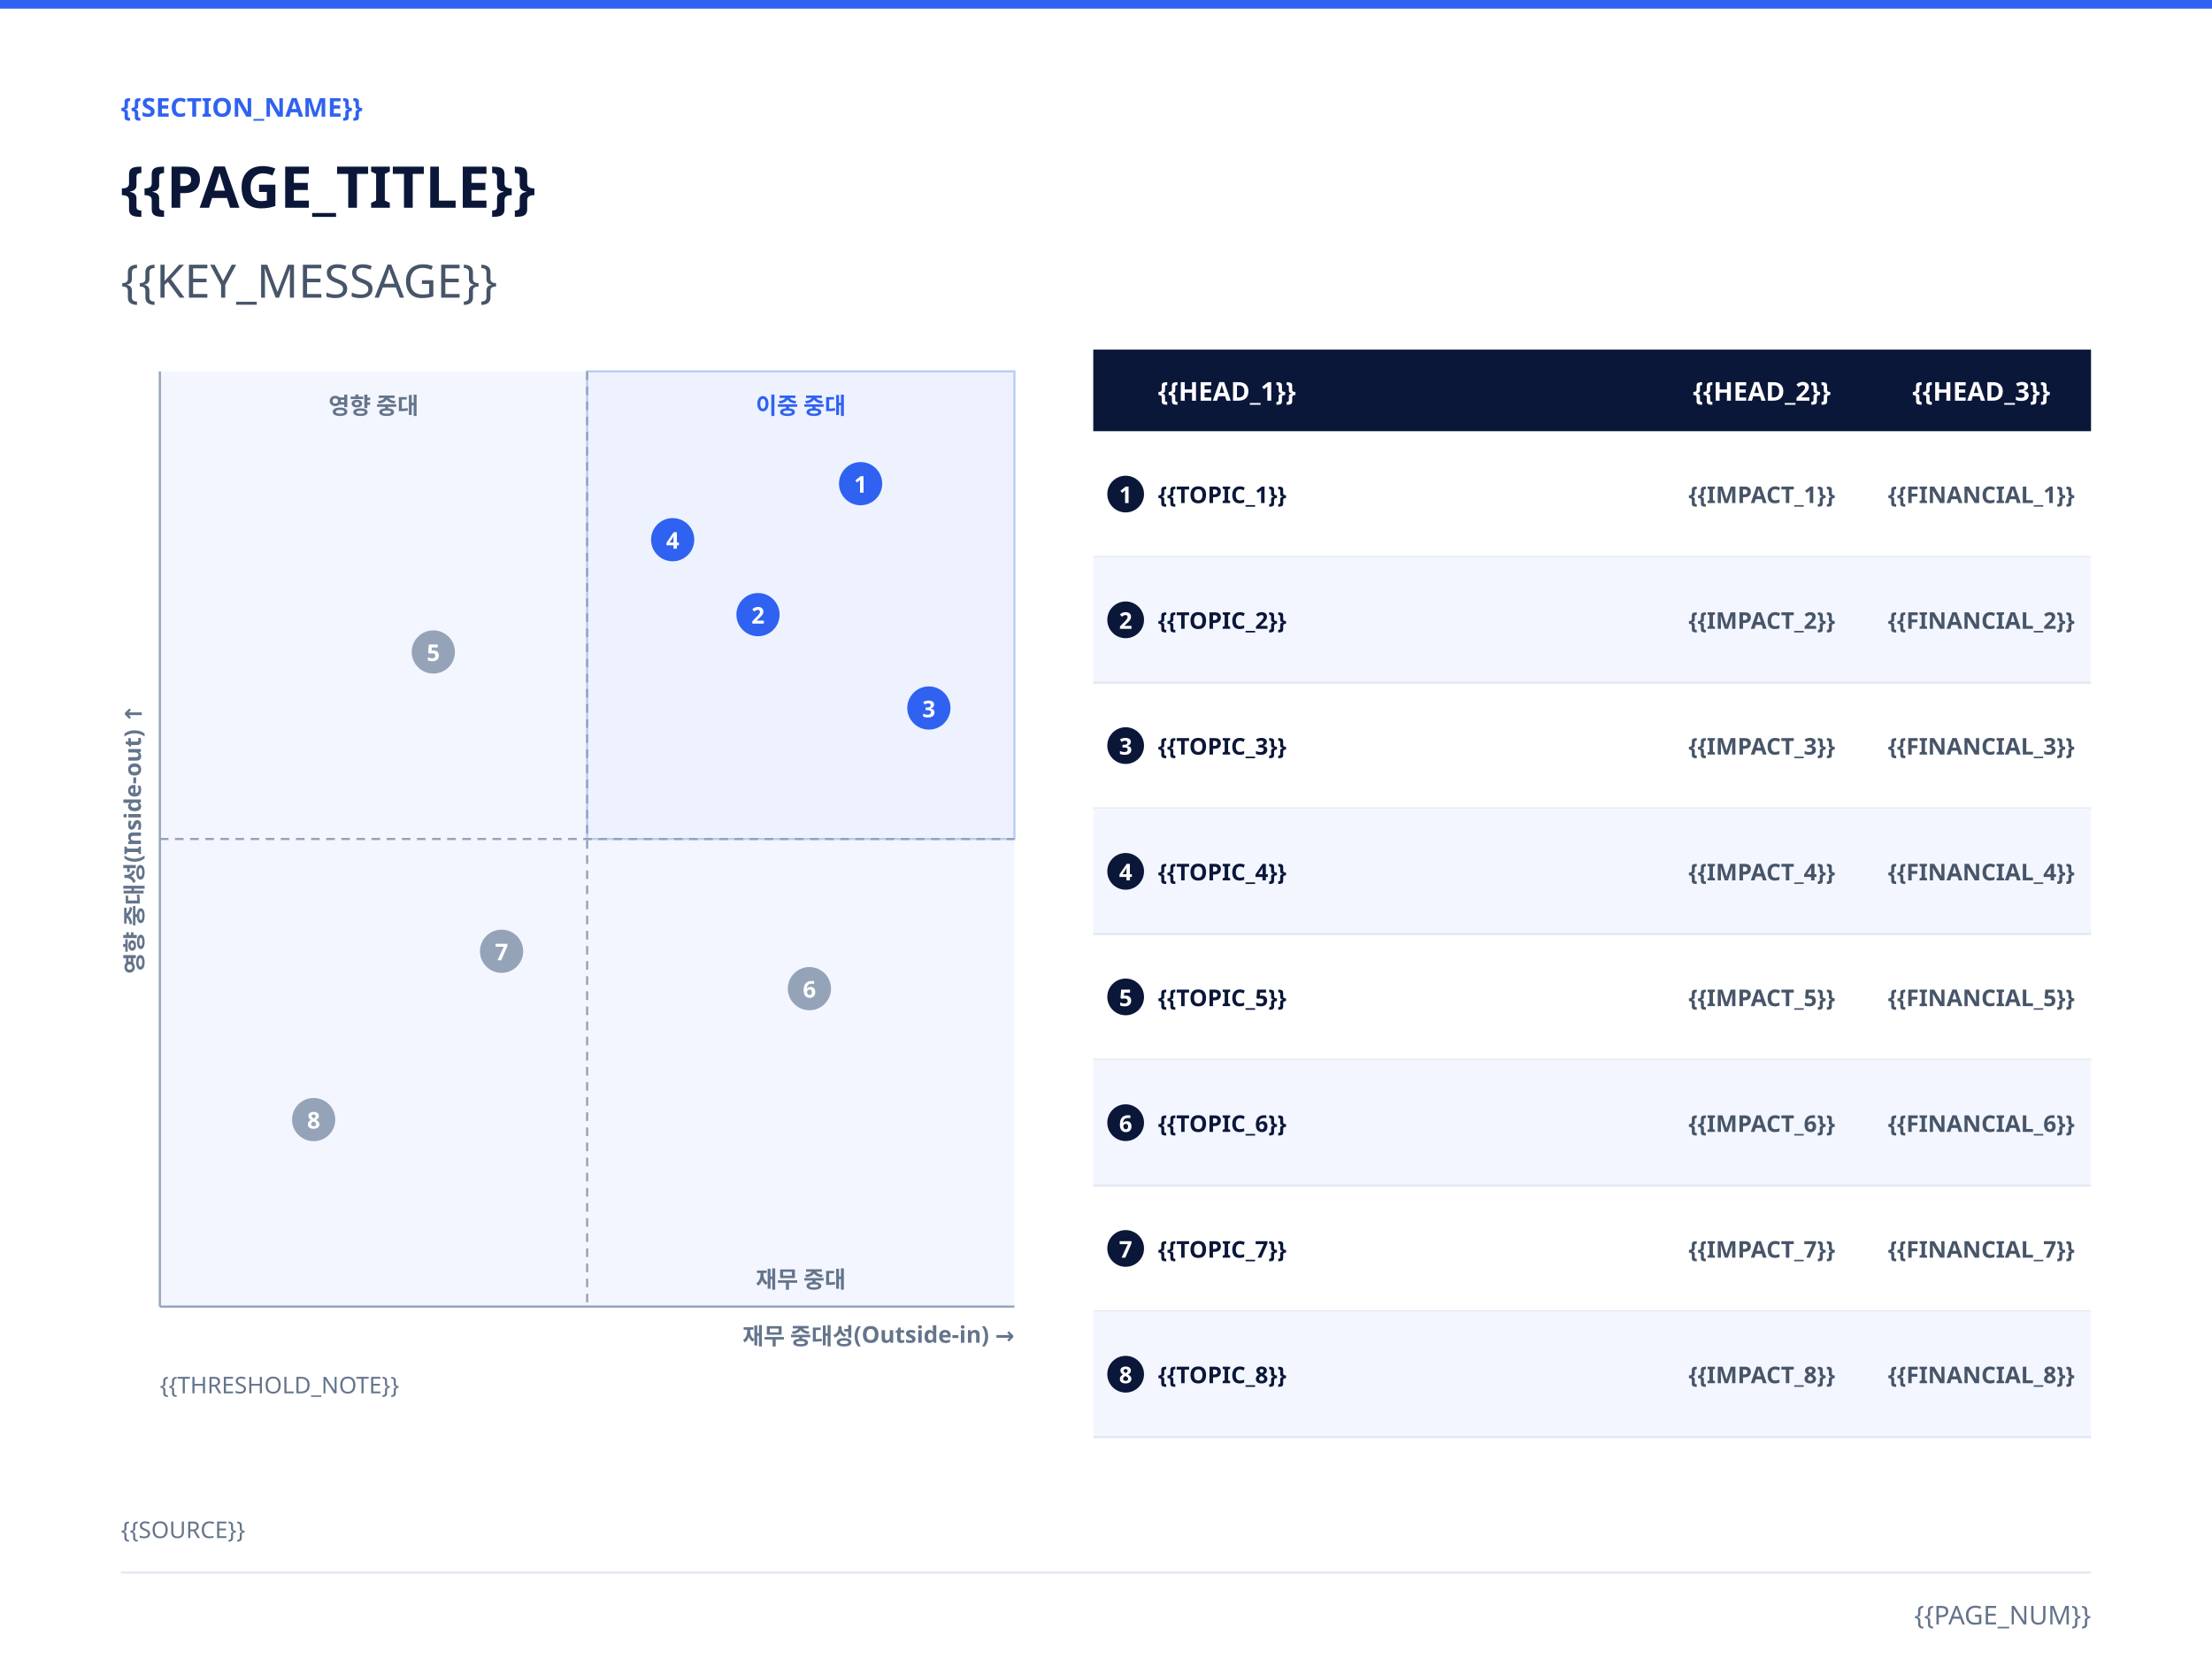
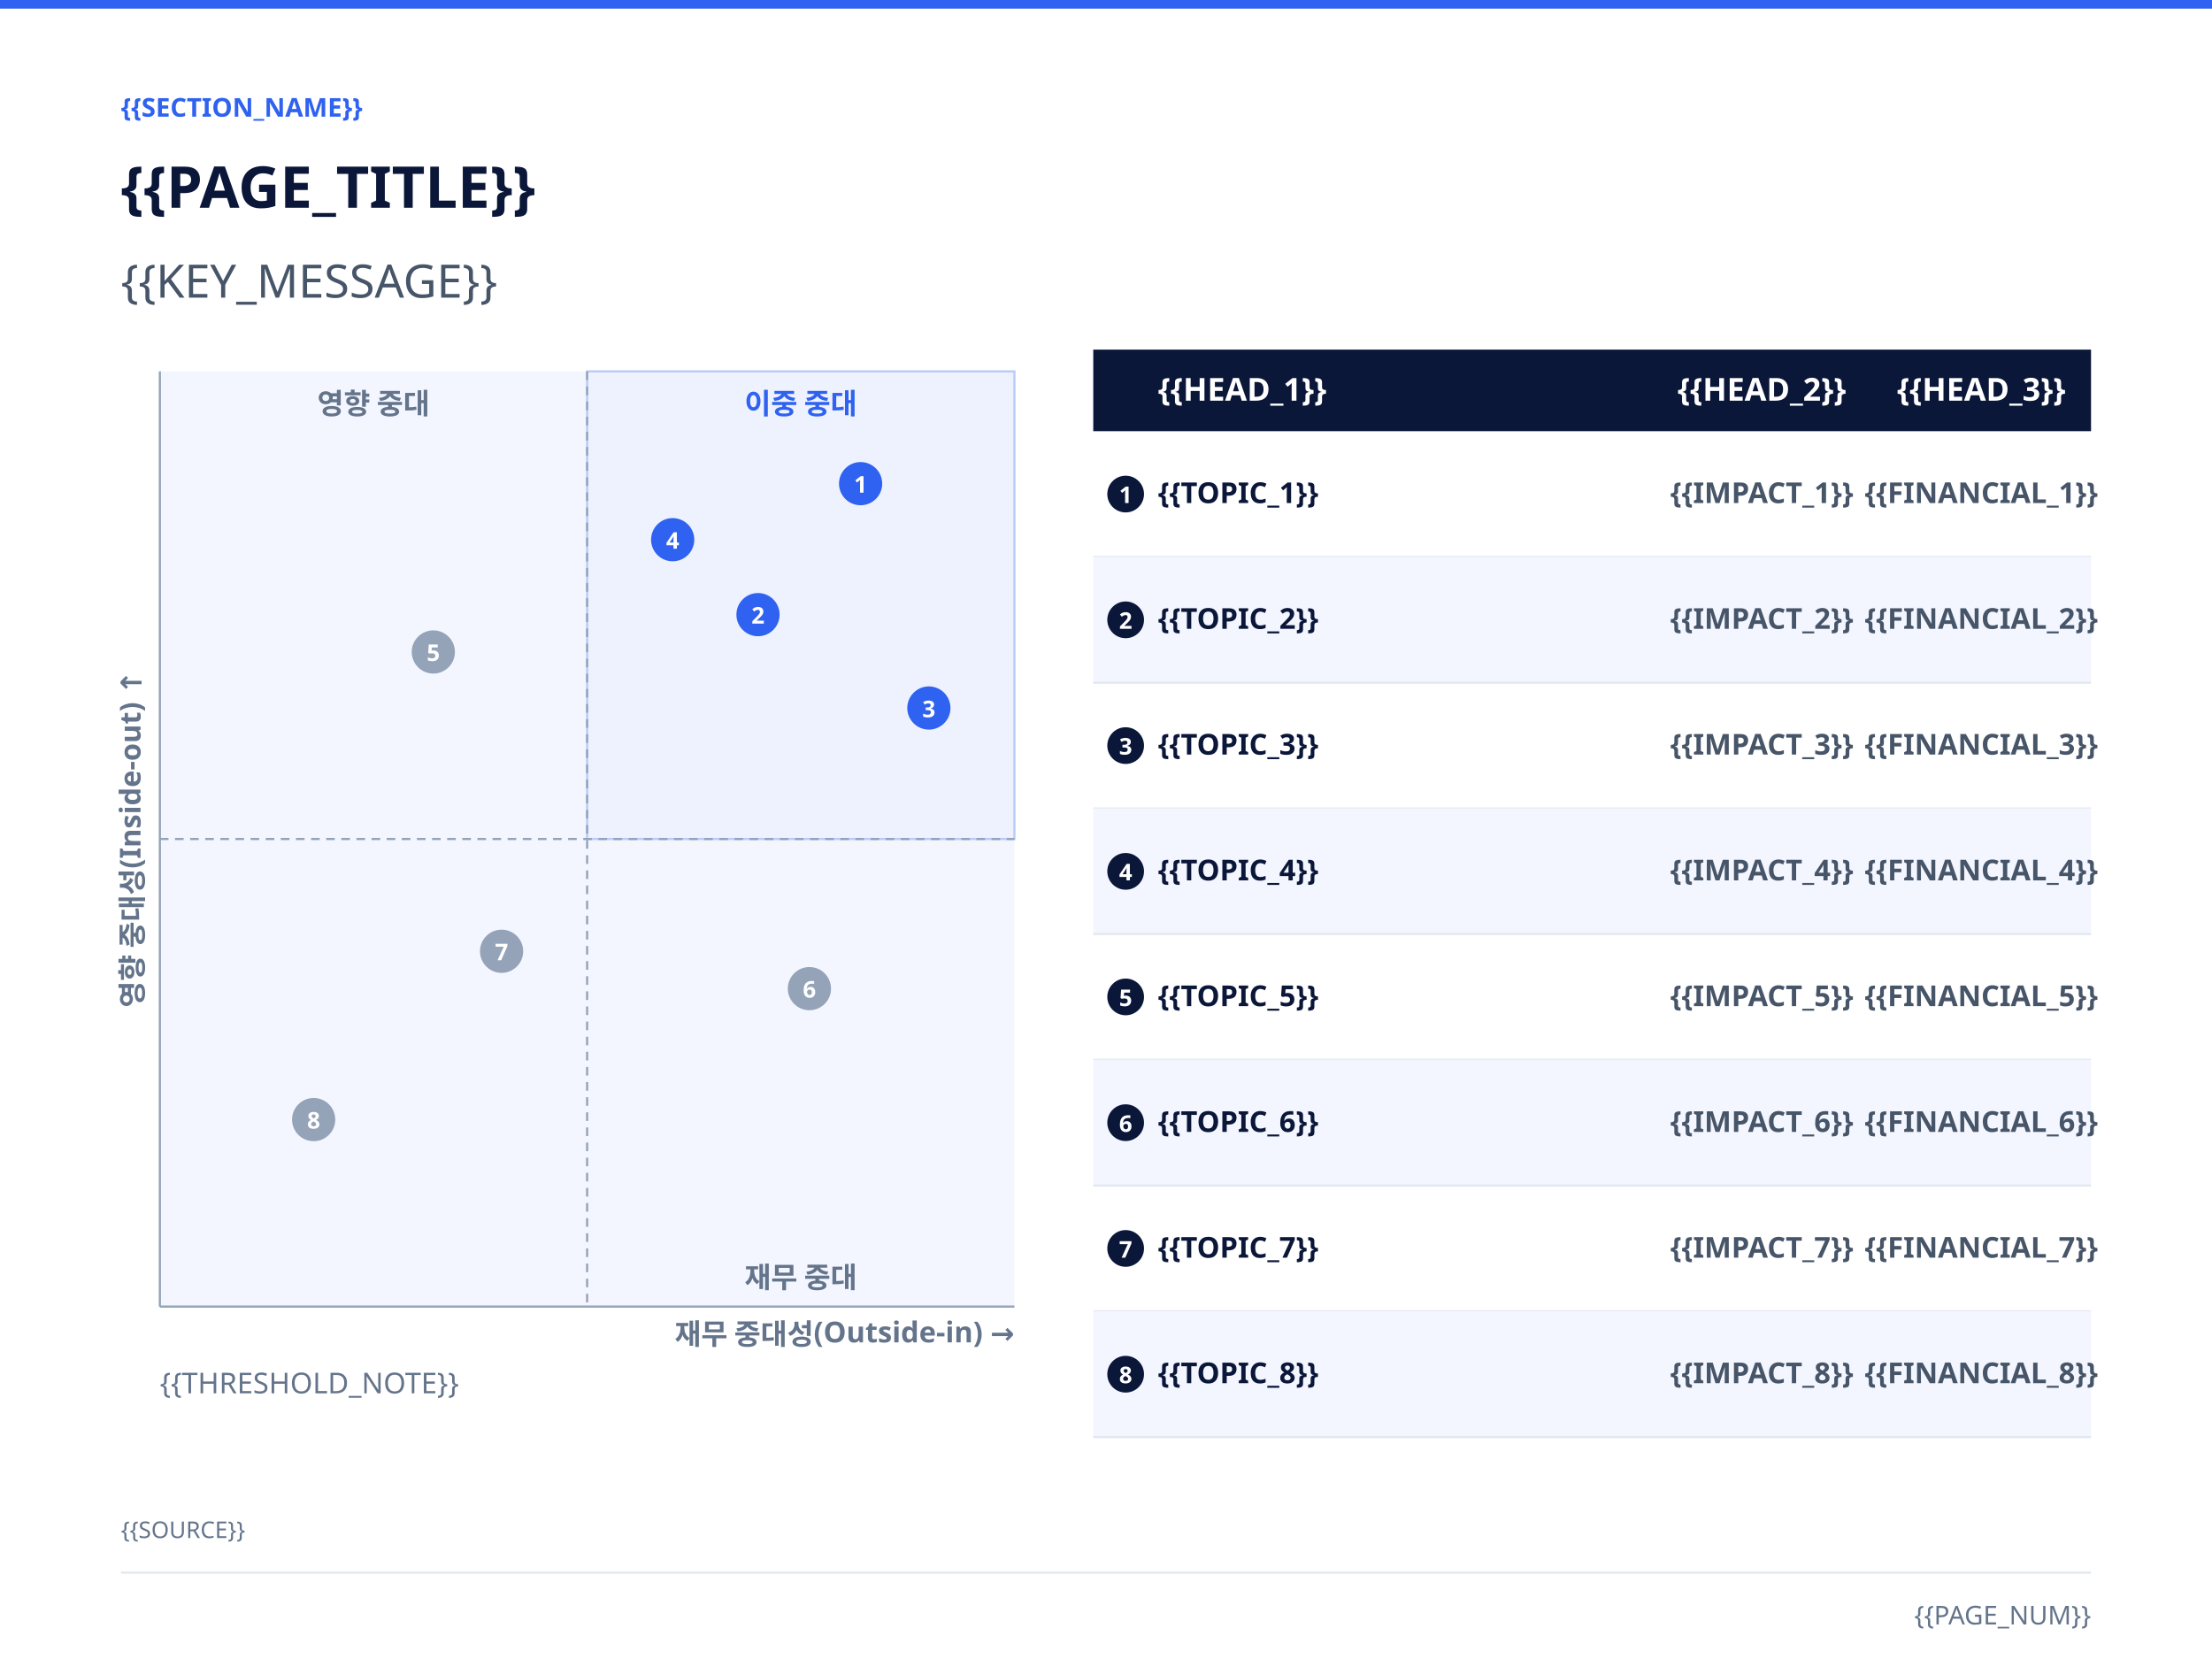
<svg xmlns="http://www.w3.org/2000/svg" viewBox="0 0 1024 768" data-pptx-master="innercarry-master-4x3" data-pptx-master-name="이너캐리 4:3" data-pptx-layout="innercarry-materiality-matrix" data-pptx-layout-name="이너캐리 이중 중대성 매트릭스+이슈 목록">
  <rect id="master-bg" x="0" y="0" width="1024" height="831.62" fill="#FFFFFF" data-pptx-layer="master" data-pptx-editable="false" />
  <rect id="top-rule" x="0" y="0" width="1024" height="4" fill="#2F62F0" data-pptx-layer="layout" data-pptx-editable="false" />
  <rect id="plot-bg" x="74" y="171.92" width="395.6" height="432.94" fill="#F3F6FF" data-pptx-layer="layout" data-pptx-editable="false" data-balance-exempt="데이터 위치 표시 영역(점·버블 좌표가 값) — 가운데 정렬 대상 아님" />
  <rect id="plot-q1" x="271.8" y="171.92" width="197.8" height="216.47" fill="#EEF2FF" data-pptx-layer="layout" data-pptx-editable="false" data-balance-exempt="데이터 위치 표시 영역(점·버블 좌표가 값) — 가운데 정렬 대상 아님" />
  <rect id="plot-q1-edge" x="271.8" y="171.92" width="197.8" height="216.47" fill="none" stroke="#B8CBF9" stroke-width="1" data-pptx-layer="layout" data-pptx-editable="false" />
  <line id="thr-x" x1="74" y1="388.39" x2="469.6" y2="388.39" stroke="#94A3B8" stroke-width="1" stroke-dasharray="4 3" data-pptx-layer="layout" data-pptx-editable="false" />
  <line id="thr-y" x1="271.8" y1="171.92" x2="271.8" y2="604.86" stroke="#94A3B8" stroke-width="1" stroke-dasharray="4 3" data-pptx-layer="layout" data-pptx-editable="false" />
  <line id="axis-x" x1="74" y1="604.86" x2="469.6" y2="604.86" stroke="#94A3B8" stroke-width="1" data-pptx-layer="layout" data-pptx-editable="false" />
  <line id="axis-y" x1="74" y1="171.92" x2="74" y2="604.86" stroke="#94A3B8" stroke-width="1" data-pptx-layer="layout" data-pptx-editable="false" />
-   <text id="q1-label" x="370.7" y="191.62" text-anchor="middle" font-family="&quot;IBM Plex Sans KR&quot;, &quot;Malgun Gothic&quot;, sans-serif" font-size="10.67" font-weight="700" fill="#2F62F0" data-pptx-layer="layout" data-pptx-editable="false">이중 중대</text>
-   <text id="q2-label" x="172.9" y="191.62" text-anchor="middle" font-family="&quot;IBM Plex Sans KR&quot;, &quot;Malgun Gothic&quot;, sans-serif" font-size="10.67" font-weight="700" fill="#64748B" data-pptx-layer="layout" data-pptx-editable="false">영향 중대</text>
-   <text id="q4-label" x="370.7" y="596.11" text-anchor="middle" font-family="&quot;IBM Plex Sans KR&quot;, &quot;Malgun Gothic&quot;, sans-serif" font-size="10.67" font-weight="700" fill="#64748B" data-pptx-layer="layout" data-pptx-editable="false">재무 중대</text>
-   <text id="x-label" x="469.6" y="622.37" text-anchor="end" font-family="&quot;IBM Plex Sans KR&quot;, &quot;Malgun Gothic&quot;, sans-serif" font-size="10.67" font-weight="700" fill="#64748B" data-pptx-layer="layout" data-pptx-editable="false">재무 중대성(Outside-in) →</text>
-   <text id="y-label" transform="rotate(-90 66 388.39)" x="66" y="388.39" text-anchor="middle" font-family="&quot;IBM Plex Sans KR&quot;, &quot;Malgun Gothic&quot;, sans-serif" font-size="10.67" font-weight="700" fill="#64748B" data-pptx-layer="layout" data-pptx-editable="false">영향 중대성(Inside-out) ↑</text>
+   <text id="q1-label" x="370.7" y="191.62" text-anchor="middle" font-family="&quot;IBM Plex Sans KR&quot;, &quot;Malgun Gothic&quot;, sans-serif" font-size="13.33" font-weight="700" fill="#2F62F0" data-pptx-layer="layout" data-pptx-editable="false">이중 중대</text>
+   <text id="q2-label" x="172.9" y="191.62" text-anchor="middle" font-family="&quot;IBM Plex Sans KR&quot;, &quot;Malgun Gothic&quot;, sans-serif" font-size="13.33" font-weight="700" fill="#64748B" data-pptx-layer="layout" data-pptx-editable="false">영향 중대</text>
+   <text id="q4-label" x="370.7" y="596.11" text-anchor="middle" font-family="&quot;IBM Plex Sans KR&quot;, &quot;Malgun Gothic&quot;, sans-serif" font-size="13.33" font-weight="700" fill="#64748B" data-pptx-layer="layout" data-pptx-editable="false">재무 중대</text>
+   <text id="x-label" x="469.6" y="622.37" text-anchor="end" font-family="&quot;IBM Plex Sans KR&quot;, &quot;Malgun Gothic&quot;, sans-serif" font-size="13.33" font-weight="700" fill="#64748B" data-pptx-layer="layout" data-pptx-editable="false">재무 중대성(Outside-in) →</text>
+   <text id="y-label" transform="rotate(-90 66 388.39)" x="66" y="388.39" text-anchor="middle" font-family="&quot;IBM Plex Sans KR&quot;, &quot;Malgun Gothic&quot;, sans-serif" font-size="13.33" font-weight="700" fill="#64748B" data-pptx-layer="layout" data-pptx-editable="false">영향 중대성(Inside-out) ↑</text>
  <rect id="head-bg" x="506.1" y="161.85" width="461.9" height="37.76" fill="#0B1739" data-pptx-layer="layout" data-pptx-editable="false" />
  <circle id="row-1-badge" cx="521.1" cy="228.72" r="8.5" fill="#0B1739" data-pptx-layer="layout" data-pptx-editable="false" />
  <text id="row-1-badge-no" x="521.1" y="232.88" text-anchor="middle" font-family="&quot;IBM Plex Sans KR&quot;, &quot;Malgun Gothic&quot;, sans-serif" font-size="10.67" font-weight="700" fill="#FFFFFF" data-pptx-layer="layout" data-pptx-editable="false">1</text>
  <line id="row-1-rule" x1="506.1" y1="257.83" x2="968" y2="257.83" stroke="#E2E8F0" stroke-width="1" data-pptx-layer="layout" data-pptx-editable="false" />
  <rect id="row-2-zebra" x="506.1" y="257.83" width="461.9" height="58.22" fill="#F3F6FF" data-pptx-layer="layout" data-pptx-editable="false" />
  <circle id="row-2-badge" cx="521.1" cy="286.94" r="8.5" fill="#0B1739" data-pptx-layer="layout" data-pptx-editable="false" />
  <text id="row-2-badge-no" x="521.1" y="291.1" text-anchor="middle" font-family="&quot;IBM Plex Sans KR&quot;, &quot;Malgun Gothic&quot;, sans-serif" font-size="10.67" font-weight="700" fill="#FFFFFF" data-pptx-layer="layout" data-pptx-editable="false">2</text>
  <line id="row-2-rule" x1="506.1" y1="316.05" x2="968" y2="316.05" stroke="#E2E8F0" stroke-width="1" data-pptx-layer="layout" data-pptx-editable="false" />
  <circle id="row-3-badge" cx="521.1" cy="345.16" r="8.5" fill="#0B1739" data-pptx-layer="layout" data-pptx-editable="false" />
  <text id="row-3-badge-no" x="521.1" y="349.32" text-anchor="middle" font-family="&quot;IBM Plex Sans KR&quot;, &quot;Malgun Gothic&quot;, sans-serif" font-size="10.67" font-weight="700" fill="#FFFFFF" data-pptx-layer="layout" data-pptx-editable="false">3</text>
  <line id="row-3-rule" x1="506.1" y1="374.27" x2="968" y2="374.27" stroke="#E2E8F0" stroke-width="1" data-pptx-layer="layout" data-pptx-editable="false" />
  <rect id="row-4-zebra" x="506.1" y="374.27" width="461.9" height="58.22" fill="#F3F6FF" data-pptx-layer="layout" data-pptx-editable="false" />
  <circle id="row-4-badge" cx="521.1" cy="403.38" r="8.5" fill="#0B1739" data-pptx-layer="layout" data-pptx-editable="false" />
  <text id="row-4-badge-no" x="521.1" y="407.54" text-anchor="middle" font-family="&quot;IBM Plex Sans KR&quot;, &quot;Malgun Gothic&quot;, sans-serif" font-size="10.67" font-weight="700" fill="#FFFFFF" data-pptx-layer="layout" data-pptx-editable="false">4</text>
  <line id="row-4-rule" x1="506.1" y1="432.38" x2="968" y2="432.38" stroke="#E2E8F0" stroke-width="1" data-pptx-layer="layout" data-pptx-editable="false" />
  <circle id="row-5-badge" cx="521.1" cy="461.5" r="8.5" fill="#0B1739" data-pptx-layer="layout" data-pptx-editable="false" />
  <text id="row-5-badge-no" x="521.1" y="465.76" text-anchor="middle" font-family="&quot;IBM Plex Sans KR&quot;, &quot;Malgun Gothic&quot;, sans-serif" font-size="10.67" font-weight="700" fill="#FFFFFF" data-pptx-layer="layout" data-pptx-editable="false">5</text>
  <line id="row-5-rule" x1="506.1" y1="490.61" x2="968" y2="490.61" stroke="#E2E8F0" stroke-width="1" data-pptx-layer="layout" data-pptx-editable="false" />
  <rect id="row-6-zebra" x="506.1" y="490.61" width="461.9" height="58.22" fill="#F3F6FF" data-pptx-layer="layout" data-pptx-editable="false" />
  <circle id="row-6-badge" cx="521.1" cy="519.72" r="8.5" fill="#0B1739" data-pptx-layer="layout" data-pptx-editable="false" />
  <text id="row-6-badge-no" x="521.1" y="523.98" text-anchor="middle" font-family="&quot;IBM Plex Sans KR&quot;, &quot;Malgun Gothic&quot;, sans-serif" font-size="10.67" font-weight="700" fill="#FFFFFF" data-pptx-layer="layout" data-pptx-editable="false">6</text>
  <line id="row-6-rule" x1="506.1" y1="548.83" x2="968" y2="548.83" stroke="#E2E8F0" stroke-width="1" data-pptx-layer="layout" data-pptx-editable="false" />
  <circle id="row-7-badge" cx="521.1" cy="577.94" r="8.5" fill="#0B1739" data-pptx-layer="layout" data-pptx-editable="false" />
  <text id="row-7-badge-no" x="521.1" y="582.21" text-anchor="middle" font-family="&quot;IBM Plex Sans KR&quot;, &quot;Malgun Gothic&quot;, sans-serif" font-size="10.67" font-weight="700" fill="#FFFFFF" data-pptx-layer="layout" data-pptx-editable="false">7</text>
  <line id="row-7-rule" x1="506.1" y1="607.05" x2="968" y2="607.05" stroke="#E2E8F0" stroke-width="1" data-pptx-layer="layout" data-pptx-editable="false" />
  <rect id="row-8-zebra" x="506.1" y="607.05" width="461.9" height="58.22" fill="#F3F6FF" data-pptx-layer="layout" data-pptx-editable="false" />
  <circle id="row-8-badge" cx="521.1" cy="636.16" r="8.5" fill="#0B1739" data-pptx-layer="layout" data-pptx-editable="false" />
  <text id="row-8-badge-no" x="521.1" y="640.32" text-anchor="middle" font-family="&quot;IBM Plex Sans KR&quot;, &quot;Malgun Gothic&quot;, sans-serif" font-size="10.67" font-weight="700" fill="#FFFFFF" data-pptx-layer="layout" data-pptx-editable="false">8</text>
  <line id="row-8-rule" x1="506.1" y1="665.27" x2="968" y2="665.27" stroke="#E2E8F0" stroke-width="1" data-pptx-layer="layout" data-pptx-editable="false" />
  <line id="footer-line" x1="56" y1="728" x2="968" y2="728" stroke="#E2E8F0" stroke-width="1" data-pptx-layer="layout" data-pptx-editable="false" />
  <circle id="dot-1" cx="398.4" cy="223.9" r="10" fill="#2F62F0" />
  <text id="dot-1-no" x="398.4" y="228.06" text-anchor="middle" font-family="&quot;IBM Plex Sans KR&quot;, &quot;Malgun Gothic&quot;, sans-serif" font-size="10.67" font-weight="700" fill="#FFFFFF">1</text>
  <circle id="dot-2" cx="350.9" cy="284.53" r="10" fill="#2F62F0" />
  <text id="dot-2-no" x="350.9" y="288.69" text-anchor="middle" font-family="&quot;IBM Plex Sans KR&quot;, &quot;Malgun Gothic&quot;, sans-serif" font-size="10.67" font-weight="700" fill="#FFFFFF">2</text>
  <circle id="dot-3" cx="430" cy="327.76" r="10" fill="#2F62F0" />
  <text id="dot-3-no" x="430" y="332.03" text-anchor="middle" font-family="&quot;IBM Plex Sans KR&quot;, &quot;Malgun Gothic&quot;, sans-serif" font-size="10.67" font-weight="700" fill="#FFFFFF">3</text>
  <circle id="dot-4" cx="311.4" cy="249.84" r="10" fill="#2F62F0" />
  <text id="dot-4-no" x="311.4" y="254" text-anchor="middle" font-family="&quot;IBM Plex Sans KR&quot;, &quot;Malgun Gothic&quot;, sans-serif" font-size="10.67" font-weight="700" fill="#FFFFFF">4</text>
  <circle id="dot-5" cx="200.6" cy="301.82" r="10" fill="#94A3B8" />
  <text id="dot-5-no" x="200.6" y="305.98" text-anchor="middle" font-family="&quot;IBM Plex Sans KR&quot;, &quot;Malgun Gothic&quot;, sans-serif" font-size="10.67" font-weight="700" fill="#FFFFFF">5</text>
  <circle id="dot-6" cx="374.7" cy="457.67" r="10" fill="#94A3B8" />
  <text id="dot-6-no" x="374.7" y="461.82" text-anchor="middle" font-family="&quot;IBM Plex Sans KR&quot;, &quot;Malgun Gothic&quot;, sans-serif" font-size="10.67" font-weight="700" fill="#FFFFFF">6</text>
  <circle id="dot-7" cx="232.2" cy="440.37" r="10" fill="#94A3B8" />
  <text id="dot-7-no" x="232.2" y="444.53" text-anchor="middle" font-family="&quot;IBM Plex Sans KR&quot;, &quot;Malgun Gothic&quot;, sans-serif" font-size="10.67" font-weight="700" fill="#FFFFFF">7</text>
  <circle id="dot-8" cx="145.2" cy="518.29" r="10" fill="#94A3B8" />
  <text id="dot-8-no" x="145.2" y="522.45" text-anchor="middle" font-family="&quot;IBM Plex Sans KR&quot;, &quot;Malgun Gothic&quot;, sans-serif" font-size="10.67" font-weight="700" fill="#FFFFFF">8</text>
  <g id="content-title" data-pptx-placeholder="title" data-pptx-placeholder-bounds="56 68 912 36.94">
    <text id="content-title-carrier" data-pptx-placeholder-carrier="true" x="56" y="96.19" font-family="&quot;IBM Plex Sans KR&quot;, &quot;Malgun Gothic&quot;, sans-serif" font-size="26.67" font-weight="700" fill="#0B1739">{{PAGE_TITLE}}</text>
  </g>
  <g id="key-message" data-pptx-placeholder="body" data-pptx-placeholder-idx="90" data-pptx-placeholder-bounds="56 113.7 912 30.64">
    <text id="key-message-carrier" data-pptx-placeholder-carrier="true" x="56" y="137.78" font-family="&quot;IBM Plex Sans KR&quot;, &quot;Malgun Gothic&quot;, sans-serif" font-size="21.33" font-weight="400" fill="#475569">{{KEY_MESSAGE}}</text>
  </g>
  <g id="threshold-note" data-pptx-placeholder="body" data-pptx-placeholder-idx="1" data-pptx-placeholder-bounds="74 628.94 395.6 36.33">
-     <text id="threshold-note-carrier" data-pptx-placeholder-carrier="true" x="74" y="645.02" font-family="&quot;IBM Plex Sans KR&quot;, &quot;Malgun Gothic&quot;, sans-serif" font-size="10.67" font-weight="400" fill="#64748B">{{THRESHOLD_NOTE}}</text>
+     <text id="threshold-note-carrier" data-pptx-placeholder-carrier="true" x="74" y="645.02" font-family="&quot;IBM Plex Sans KR&quot;, &quot;Malgun Gothic&quot;, sans-serif" font-size="13.33" font-weight="400" fill="#64748B">{{THRESHOLD_NOTE}}</text>
  </g>
  <g id="head-1" data-pptx-placeholder="body" data-pptx-placeholder-idx="2" data-pptx-placeholder-bounds="536.1 161.85 228.7 37.76">
-     <text id="head-1-carrier" data-pptx-placeholder-carrier="true" x="536.1" y="185.49" font-family="&quot;IBM Plex Sans KR&quot;, &quot;Malgun Gothic&quot;, sans-serif" font-size="12" font-weight="700" fill="#FFFFFF">{{HEAD_1}}</text>
+     <text id="head-1-carrier" data-pptx-placeholder-carrier="true" x="536.1" y="185.49" font-family="&quot;IBM Plex Sans KR&quot;, &quot;Malgun Gothic&quot;, sans-serif" font-size="14.67" font-weight="700" fill="#FFFFFF">{{HEAD_1}}</text>
  </g>
  <g id="head-2" data-pptx-placeholder="body" data-pptx-placeholder-idx="3" data-pptx-placeholder-bounds="764.8 161.85 101.6 37.76">
-     <text id="head-2-carrier" data-pptx-placeholder-carrier="true" x="815.6" y="185.49" text-anchor="middle" font-family="&quot;IBM Plex Sans KR&quot;, &quot;Malgun Gothic&quot;, sans-serif" font-size="12" font-weight="700" fill="#FFFFFF">{{HEAD_2}}</text>
+     <text id="head-2-carrier" data-pptx-placeholder-carrier="true" x="815.6" y="185.49" text-anchor="middle" font-family="&quot;IBM Plex Sans KR&quot;, &quot;Malgun Gothic&quot;, sans-serif" font-size="14.67" font-weight="700" fill="#FFFFFF">{{HEAD_2}}</text>
  </g>
  <g id="head-3" data-pptx-placeholder="body" data-pptx-placeholder-idx="4" data-pptx-placeholder-bounds="866.4 161.85 101.6 37.76">
-     <text id="head-3-carrier" data-pptx-placeholder-carrier="true" x="917.2" y="185.49" text-anchor="middle" font-family="&quot;IBM Plex Sans KR&quot;, &quot;Malgun Gothic&quot;, sans-serif" font-size="12" font-weight="700" fill="#FFFFFF">{{HEAD_3}}</text>
+     <text id="head-3-carrier" data-pptx-placeholder-carrier="true" x="917.2" y="185.49" text-anchor="middle" font-family="&quot;IBM Plex Sans KR&quot;, &quot;Malgun Gothic&quot;, sans-serif" font-size="14.67" font-weight="700" fill="#FFFFFF">{{HEAD_3}}</text>
  </g>
  <g id="topic-1" data-pptx-placeholder="body" data-pptx-placeholder-idx="5" data-pptx-placeholder-bounds="536.1 199.61 228.7 58.22">
-     <text id="topic-1-carrier" data-pptx-placeholder-carrier="true" x="536.1" y="232.88" font-family="&quot;IBM Plex Sans KR&quot;, &quot;Malgun Gothic&quot;, sans-serif" font-size="10.67" font-weight="700" fill="#0B1739">{{TOPIC_1}}</text>
+     <text id="topic-1-carrier" data-pptx-placeholder-carrier="true" x="536.1" y="232.88" font-family="&quot;IBM Plex Sans KR&quot;, &quot;Malgun Gothic&quot;, sans-serif" font-size="13.33" font-weight="700" fill="#0B1739">{{TOPIC_1}}</text>
  </g>
  <g id="impact-1" data-pptx-placeholder="body" data-pptx-placeholder-idx="6" data-pptx-placeholder-bounds="764.8 199.61 101.6 58.22">
-     <text id="impact-1-carrier" data-pptx-placeholder-carrier="true" x="815.6" y="232.88" text-anchor="middle" font-family="&quot;IBM Plex Sans KR&quot;, &quot;Malgun Gothic&quot;, sans-serif" font-size="10.67" font-weight="700" fill="#475569">{{IMPACT_1}}</text>
+     <text id="impact-1-carrier" data-pptx-placeholder-carrier="true" x="815.6" y="232.88" text-anchor="middle" font-family="&quot;IBM Plex Sans KR&quot;, &quot;Malgun Gothic&quot;, sans-serif" font-size="13.33" font-weight="700" fill="#475569">{{IMPACT_1}}</text>
  </g>
  <g id="financial-1" data-pptx-placeholder="body" data-pptx-placeholder-idx="7" data-pptx-placeholder-bounds="866.4 199.61 101.6 58.22">
-     <text id="financial-1-carrier" data-pptx-placeholder-carrier="true" x="917.2" y="232.88" text-anchor="middle" font-family="&quot;IBM Plex Sans KR&quot;, &quot;Malgun Gothic&quot;, sans-serif" font-size="10.67" font-weight="700" fill="#475569">{{FINANCIAL_1}}</text>
+     <text id="financial-1-carrier" data-pptx-placeholder-carrier="true" x="917.2" y="232.88" text-anchor="middle" font-family="&quot;IBM Plex Sans KR&quot;, &quot;Malgun Gothic&quot;, sans-serif" font-size="13.33" font-weight="700" fill="#475569">{{FINANCIAL_1}}</text>
  </g>
  <g id="topic-2" data-pptx-placeholder="body" data-pptx-placeholder-idx="8" data-pptx-placeholder-bounds="536.1 257.83 228.7 58.22">
-     <text id="topic-2-carrier" data-pptx-placeholder-carrier="true" x="536.1" y="291.1" font-family="&quot;IBM Plex Sans KR&quot;, &quot;Malgun Gothic&quot;, sans-serif" font-size="10.67" font-weight="700" fill="#0B1739">{{TOPIC_2}}</text>
+     <text id="topic-2-carrier" data-pptx-placeholder-carrier="true" x="536.1" y="291.1" font-family="&quot;IBM Plex Sans KR&quot;, &quot;Malgun Gothic&quot;, sans-serif" font-size="13.33" font-weight="700" fill="#0B1739">{{TOPIC_2}}</text>
  </g>
  <g id="impact-2" data-pptx-placeholder="body" data-pptx-placeholder-idx="9" data-pptx-placeholder-bounds="764.8 257.83 101.6 58.22">
-     <text id="impact-2-carrier" data-pptx-placeholder-carrier="true" x="815.6" y="291.1" text-anchor="middle" font-family="&quot;IBM Plex Sans KR&quot;, &quot;Malgun Gothic&quot;, sans-serif" font-size="10.67" font-weight="700" fill="#475569">{{IMPACT_2}}</text>
+     <text id="impact-2-carrier" data-pptx-placeholder-carrier="true" x="815.6" y="291.1" text-anchor="middle" font-family="&quot;IBM Plex Sans KR&quot;, &quot;Malgun Gothic&quot;, sans-serif" font-size="13.33" font-weight="700" fill="#475569">{{IMPACT_2}}</text>
  </g>
  <g id="financial-2" data-pptx-placeholder="body" data-pptx-placeholder-idx="10" data-pptx-placeholder-bounds="866.4 257.83 101.6 58.22">
-     <text id="financial-2-carrier" data-pptx-placeholder-carrier="true" x="917.2" y="291.1" text-anchor="middle" font-family="&quot;IBM Plex Sans KR&quot;, &quot;Malgun Gothic&quot;, sans-serif" font-size="10.67" font-weight="700" fill="#475569">{{FINANCIAL_2}}</text>
+     <text id="financial-2-carrier" data-pptx-placeholder-carrier="true" x="917.2" y="291.1" text-anchor="middle" font-family="&quot;IBM Plex Sans KR&quot;, &quot;Malgun Gothic&quot;, sans-serif" font-size="13.33" font-weight="700" fill="#475569">{{FINANCIAL_2}}</text>
  </g>
  <g id="topic-3" data-pptx-placeholder="body" data-pptx-placeholder-idx="11" data-pptx-placeholder-bounds="536.1 316.05 228.7 58.22">
-     <text id="topic-3-carrier" data-pptx-placeholder-carrier="true" x="536.1" y="349.32" font-family="&quot;IBM Plex Sans KR&quot;, &quot;Malgun Gothic&quot;, sans-serif" font-size="10.67" font-weight="700" fill="#0B1739">{{TOPIC_3}}</text>
+     <text id="topic-3-carrier" data-pptx-placeholder-carrier="true" x="536.1" y="349.32" font-family="&quot;IBM Plex Sans KR&quot;, &quot;Malgun Gothic&quot;, sans-serif" font-size="13.33" font-weight="700" fill="#0B1739">{{TOPIC_3}}</text>
  </g>
  <g id="impact-3" data-pptx-placeholder="body" data-pptx-placeholder-idx="12" data-pptx-placeholder-bounds="764.8 316.05 101.6 58.22">
-     <text id="impact-3-carrier" data-pptx-placeholder-carrier="true" x="815.6" y="349.32" text-anchor="middle" font-family="&quot;IBM Plex Sans KR&quot;, &quot;Malgun Gothic&quot;, sans-serif" font-size="10.67" font-weight="700" fill="#475569">{{IMPACT_3}}</text>
+     <text id="impact-3-carrier" data-pptx-placeholder-carrier="true" x="815.6" y="349.32" text-anchor="middle" font-family="&quot;IBM Plex Sans KR&quot;, &quot;Malgun Gothic&quot;, sans-serif" font-size="13.33" font-weight="700" fill="#475569">{{IMPACT_3}}</text>
  </g>
  <g id="financial-3" data-pptx-placeholder="body" data-pptx-placeholder-idx="13" data-pptx-placeholder-bounds="866.4 316.05 101.6 58.22">
-     <text id="financial-3-carrier" data-pptx-placeholder-carrier="true" x="917.2" y="349.32" text-anchor="middle" font-family="&quot;IBM Plex Sans KR&quot;, &quot;Malgun Gothic&quot;, sans-serif" font-size="10.67" font-weight="700" fill="#475569">{{FINANCIAL_3}}</text>
+     <text id="financial-3-carrier" data-pptx-placeholder-carrier="true" x="917.2" y="349.32" text-anchor="middle" font-family="&quot;IBM Plex Sans KR&quot;, &quot;Malgun Gothic&quot;, sans-serif" font-size="13.33" font-weight="700" fill="#475569">{{FINANCIAL_3}}</text>
  </g>
  <g id="topic-4" data-pptx-placeholder="body" data-pptx-placeholder-idx="14" data-pptx-placeholder-bounds="536.1 374.27 228.7 58.22">
-     <text id="topic-4-carrier" data-pptx-placeholder-carrier="true" x="536.1" y="407.54" font-family="&quot;IBM Plex Sans KR&quot;, &quot;Malgun Gothic&quot;, sans-serif" font-size="10.67" font-weight="700" fill="#0B1739">{{TOPIC_4}}</text>
+     <text id="topic-4-carrier" data-pptx-placeholder-carrier="true" x="536.1" y="407.54" font-family="&quot;IBM Plex Sans KR&quot;, &quot;Malgun Gothic&quot;, sans-serif" font-size="13.33" font-weight="700" fill="#0B1739">{{TOPIC_4}}</text>
  </g>
  <g id="impact-4" data-pptx-placeholder="body" data-pptx-placeholder-idx="15" data-pptx-placeholder-bounds="764.8 374.27 101.6 58.22">
-     <text id="impact-4-carrier" data-pptx-placeholder-carrier="true" x="815.6" y="407.54" text-anchor="middle" font-family="&quot;IBM Plex Sans KR&quot;, &quot;Malgun Gothic&quot;, sans-serif" font-size="10.67" font-weight="700" fill="#475569">{{IMPACT_4}}</text>
+     <text id="impact-4-carrier" data-pptx-placeholder-carrier="true" x="815.6" y="407.54" text-anchor="middle" font-family="&quot;IBM Plex Sans KR&quot;, &quot;Malgun Gothic&quot;, sans-serif" font-size="13.33" font-weight="700" fill="#475569">{{IMPACT_4}}</text>
  </g>
  <g id="financial-4" data-pptx-placeholder="body" data-pptx-placeholder-idx="16" data-pptx-placeholder-bounds="866.4 374.27 101.6 58.22">
-     <text id="financial-4-carrier" data-pptx-placeholder-carrier="true" x="917.2" y="407.54" text-anchor="middle" font-family="&quot;IBM Plex Sans KR&quot;, &quot;Malgun Gothic&quot;, sans-serif" font-size="10.67" font-weight="700" fill="#475569">{{FINANCIAL_4}}</text>
+     <text id="financial-4-carrier" data-pptx-placeholder-carrier="true" x="917.2" y="407.54" text-anchor="middle" font-family="&quot;IBM Plex Sans KR&quot;, &quot;Malgun Gothic&quot;, sans-serif" font-size="13.33" font-weight="700" fill="#475569">{{FINANCIAL_4}}</text>
  </g>
  <g id="topic-5" data-pptx-placeholder="body" data-pptx-placeholder-idx="17" data-pptx-placeholder-bounds="536.1 432.38 228.7 58.23">
-     <text id="topic-5-carrier" data-pptx-placeholder-carrier="true" x="536.1" y="465.76" font-family="&quot;IBM Plex Sans KR&quot;, &quot;Malgun Gothic&quot;, sans-serif" font-size="10.67" font-weight="700" fill="#0B1739">{{TOPIC_5}}</text>
+     <text id="topic-5-carrier" data-pptx-placeholder-carrier="true" x="536.1" y="465.76" font-family="&quot;IBM Plex Sans KR&quot;, &quot;Malgun Gothic&quot;, sans-serif" font-size="13.33" font-weight="700" fill="#0B1739">{{TOPIC_5}}</text>
  </g>
  <g id="impact-5" data-pptx-placeholder="body" data-pptx-placeholder-idx="18" data-pptx-placeholder-bounds="764.8 432.38 101.6 58.23">
-     <text id="impact-5-carrier" data-pptx-placeholder-carrier="true" x="815.6" y="465.76" text-anchor="middle" font-family="&quot;IBM Plex Sans KR&quot;, &quot;Malgun Gothic&quot;, sans-serif" font-size="10.67" font-weight="700" fill="#475569">{{IMPACT_5}}</text>
+     <text id="impact-5-carrier" data-pptx-placeholder-carrier="true" x="815.6" y="465.76" text-anchor="middle" font-family="&quot;IBM Plex Sans KR&quot;, &quot;Malgun Gothic&quot;, sans-serif" font-size="13.33" font-weight="700" fill="#475569">{{IMPACT_5}}</text>
  </g>
  <g id="financial-5" data-pptx-placeholder="body" data-pptx-placeholder-idx="19" data-pptx-placeholder-bounds="866.4 432.38 101.6 58.23">
-     <text id="financial-5-carrier" data-pptx-placeholder-carrier="true" x="917.2" y="465.76" text-anchor="middle" font-family="&quot;IBM Plex Sans KR&quot;, &quot;Malgun Gothic&quot;, sans-serif" font-size="10.67" font-weight="700" fill="#475569">{{FINANCIAL_5}}</text>
+     <text id="financial-5-carrier" data-pptx-placeholder-carrier="true" x="917.2" y="465.76" text-anchor="middle" font-family="&quot;IBM Plex Sans KR&quot;, &quot;Malgun Gothic&quot;, sans-serif" font-size="13.33" font-weight="700" fill="#475569">{{FINANCIAL_5}}</text>
  </g>
  <g id="topic-6" data-pptx-placeholder="body" data-pptx-placeholder-idx="20" data-pptx-placeholder-bounds="536.1 490.61 228.7 58.22">
-     <text id="topic-6-carrier" data-pptx-placeholder-carrier="true" x="536.1" y="523.98" font-family="&quot;IBM Plex Sans KR&quot;, &quot;Malgun Gothic&quot;, sans-serif" font-size="10.67" font-weight="700" fill="#0B1739">{{TOPIC_6}}</text>
+     <text id="topic-6-carrier" data-pptx-placeholder-carrier="true" x="536.1" y="523.98" font-family="&quot;IBM Plex Sans KR&quot;, &quot;Malgun Gothic&quot;, sans-serif" font-size="13.33" font-weight="700" fill="#0B1739">{{TOPIC_6}}</text>
  </g>
  <g id="impact-6" data-pptx-placeholder="body" data-pptx-placeholder-idx="21" data-pptx-placeholder-bounds="764.8 490.61 101.6 58.22">
-     <text id="impact-6-carrier" data-pptx-placeholder-carrier="true" x="815.6" y="523.98" text-anchor="middle" font-family="&quot;IBM Plex Sans KR&quot;, &quot;Malgun Gothic&quot;, sans-serif" font-size="10.67" font-weight="700" fill="#475569">{{IMPACT_6}}</text>
+     <text id="impact-6-carrier" data-pptx-placeholder-carrier="true" x="815.6" y="523.98" text-anchor="middle" font-family="&quot;IBM Plex Sans KR&quot;, &quot;Malgun Gothic&quot;, sans-serif" font-size="13.33" font-weight="700" fill="#475569">{{IMPACT_6}}</text>
  </g>
  <g id="financial-6" data-pptx-placeholder="body" data-pptx-placeholder-idx="22" data-pptx-placeholder-bounds="866.4 490.61 101.6 58.22">
-     <text id="financial-6-carrier" data-pptx-placeholder-carrier="true" x="917.2" y="523.98" text-anchor="middle" font-family="&quot;IBM Plex Sans KR&quot;, &quot;Malgun Gothic&quot;, sans-serif" font-size="10.67" font-weight="700" fill="#475569">{{FINANCIAL_6}}</text>
+     <text id="financial-6-carrier" data-pptx-placeholder-carrier="true" x="917.2" y="523.98" text-anchor="middle" font-family="&quot;IBM Plex Sans KR&quot;, &quot;Malgun Gothic&quot;, sans-serif" font-size="13.33" font-weight="700" fill="#475569">{{FINANCIAL_6}}</text>
  </g>
  <g id="topic-7" data-pptx-placeholder="body" data-pptx-placeholder-idx="23" data-pptx-placeholder-bounds="536.1 548.83 228.7 58.22">
-     <text id="topic-7-carrier" data-pptx-placeholder-carrier="true" x="536.1" y="582.21" font-family="&quot;IBM Plex Sans KR&quot;, &quot;Malgun Gothic&quot;, sans-serif" font-size="10.67" font-weight="700" fill="#0B1739">{{TOPIC_7}}</text>
+     <text id="topic-7-carrier" data-pptx-placeholder-carrier="true" x="536.1" y="582.21" font-family="&quot;IBM Plex Sans KR&quot;, &quot;Malgun Gothic&quot;, sans-serif" font-size="13.33" font-weight="700" fill="#0B1739">{{TOPIC_7}}</text>
  </g>
  <g id="impact-7" data-pptx-placeholder="body" data-pptx-placeholder-idx="24" data-pptx-placeholder-bounds="764.8 548.83 101.6 58.22">
-     <text id="impact-7-carrier" data-pptx-placeholder-carrier="true" x="815.6" y="582.21" text-anchor="middle" font-family="&quot;IBM Plex Sans KR&quot;, &quot;Malgun Gothic&quot;, sans-serif" font-size="10.67" font-weight="700" fill="#475569">{{IMPACT_7}}</text>
+     <text id="impact-7-carrier" data-pptx-placeholder-carrier="true" x="815.6" y="582.21" text-anchor="middle" font-family="&quot;IBM Plex Sans KR&quot;, &quot;Malgun Gothic&quot;, sans-serif" font-size="13.33" font-weight="700" fill="#475569">{{IMPACT_7}}</text>
  </g>
  <g id="financial-7" data-pptx-placeholder="body" data-pptx-placeholder-idx="25" data-pptx-placeholder-bounds="866.4 548.83 101.6 58.22">
-     <text id="financial-7-carrier" data-pptx-placeholder-carrier="true" x="917.2" y="582.21" text-anchor="middle" font-family="&quot;IBM Plex Sans KR&quot;, &quot;Malgun Gothic&quot;, sans-serif" font-size="10.67" font-weight="700" fill="#475569">{{FINANCIAL_7}}</text>
+     <text id="financial-7-carrier" data-pptx-placeholder-carrier="true" x="917.2" y="582.21" text-anchor="middle" font-family="&quot;IBM Plex Sans KR&quot;, &quot;Malgun Gothic&quot;, sans-serif" font-size="13.33" font-weight="700" fill="#475569">{{FINANCIAL_7}}</text>
  </g>
  <g id="topic-8" data-pptx-placeholder="body" data-pptx-placeholder-idx="26" data-pptx-placeholder-bounds="536.1 607.05 228.7 58.22">
-     <text id="topic-8-carrier" data-pptx-placeholder-carrier="true" x="536.1" y="640.32" font-family="&quot;IBM Plex Sans KR&quot;, &quot;Malgun Gothic&quot;, sans-serif" font-size="10.67" font-weight="700" fill="#0B1739">{{TOPIC_8}}</text>
+     <text id="topic-8-carrier" data-pptx-placeholder-carrier="true" x="536.1" y="640.32" font-family="&quot;IBM Plex Sans KR&quot;, &quot;Malgun Gothic&quot;, sans-serif" font-size="13.33" font-weight="700" fill="#0B1739">{{TOPIC_8}}</text>
  </g>
  <g id="impact-8" data-pptx-placeholder="body" data-pptx-placeholder-idx="27" data-pptx-placeholder-bounds="764.8 607.05 101.6 58.22">
-     <text id="impact-8-carrier" data-pptx-placeholder-carrier="true" x="815.6" y="640.32" text-anchor="middle" font-family="&quot;IBM Plex Sans KR&quot;, &quot;Malgun Gothic&quot;, sans-serif" font-size="10.67" font-weight="700" fill="#475569">{{IMPACT_8}}</text>
+     <text id="impact-8-carrier" data-pptx-placeholder-carrier="true" x="815.6" y="640.32" text-anchor="middle" font-family="&quot;IBM Plex Sans KR&quot;, &quot;Malgun Gothic&quot;, sans-serif" font-size="13.33" font-weight="700" fill="#475569">{{IMPACT_8}}</text>
  </g>
  <g id="financial-8" data-pptx-placeholder="body" data-pptx-placeholder-idx="28" data-pptx-placeholder-bounds="866.4 607.05 101.6 58.22">
-     <text id="financial-8-carrier" data-pptx-placeholder-carrier="true" x="917.2" y="640.32" text-anchor="middle" font-family="&quot;IBM Plex Sans KR&quot;, &quot;Malgun Gothic&quot;, sans-serif" font-size="10.67" font-weight="700" fill="#475569">{{FINANCIAL_8}}</text>
+     <text id="financial-8-carrier" data-pptx-placeholder-carrier="true" x="917.2" y="640.32" text-anchor="middle" font-family="&quot;IBM Plex Sans KR&quot;, &quot;Malgun Gothic&quot;, sans-serif" font-size="13.33" font-weight="700" fill="#475569">{{FINANCIAL_8}}</text>
  </g>
  <g id="source-note" data-pptx-placeholder="body" data-pptx-placeholder-idx="91" data-pptx-placeholder-bounds="56 700 912 16">
    <text id="source-note-carrier" data-pptx-placeholder-carrier="true" x="56" y="712" font-family="&quot;IBM Plex Sans KR&quot;, &quot;Malgun Gothic&quot;, sans-serif" font-size="10.67" font-weight="400" fill="#64748B">{{SOURCE}}</text>
  </g>
  <g id="footer-section" data-pptx-placeholder="footer" data-pptx-placeholder-bounds="56 40 600 18">
    <text id="footer-section-carrier" data-pptx-placeholder-carrier="true" x="56" y="54" font-family="&quot;IBM Plex Sans KR&quot;, &quot;Malgun Gothic&quot;, sans-serif" font-size="12" font-weight="700" fill="#2F62F0">{{SECTION_NAME}}</text>
  </g>
  <g id="page-number" data-pptx-placeholder="slide-number" data-pptx-placeholder-bounds="888 736 80 20">
    <text id="page-number-carrier" data-pptx-placeholder-carrier="true" x="968" y="752" text-anchor="end" font-family="&quot;IBM Plex Sans KR&quot;, &quot;Malgun Gothic&quot;, sans-serif" font-size="12" font-weight="400" fill="#64748B">{{PAGE_NUM}}</text>
  </g>
</svg>
